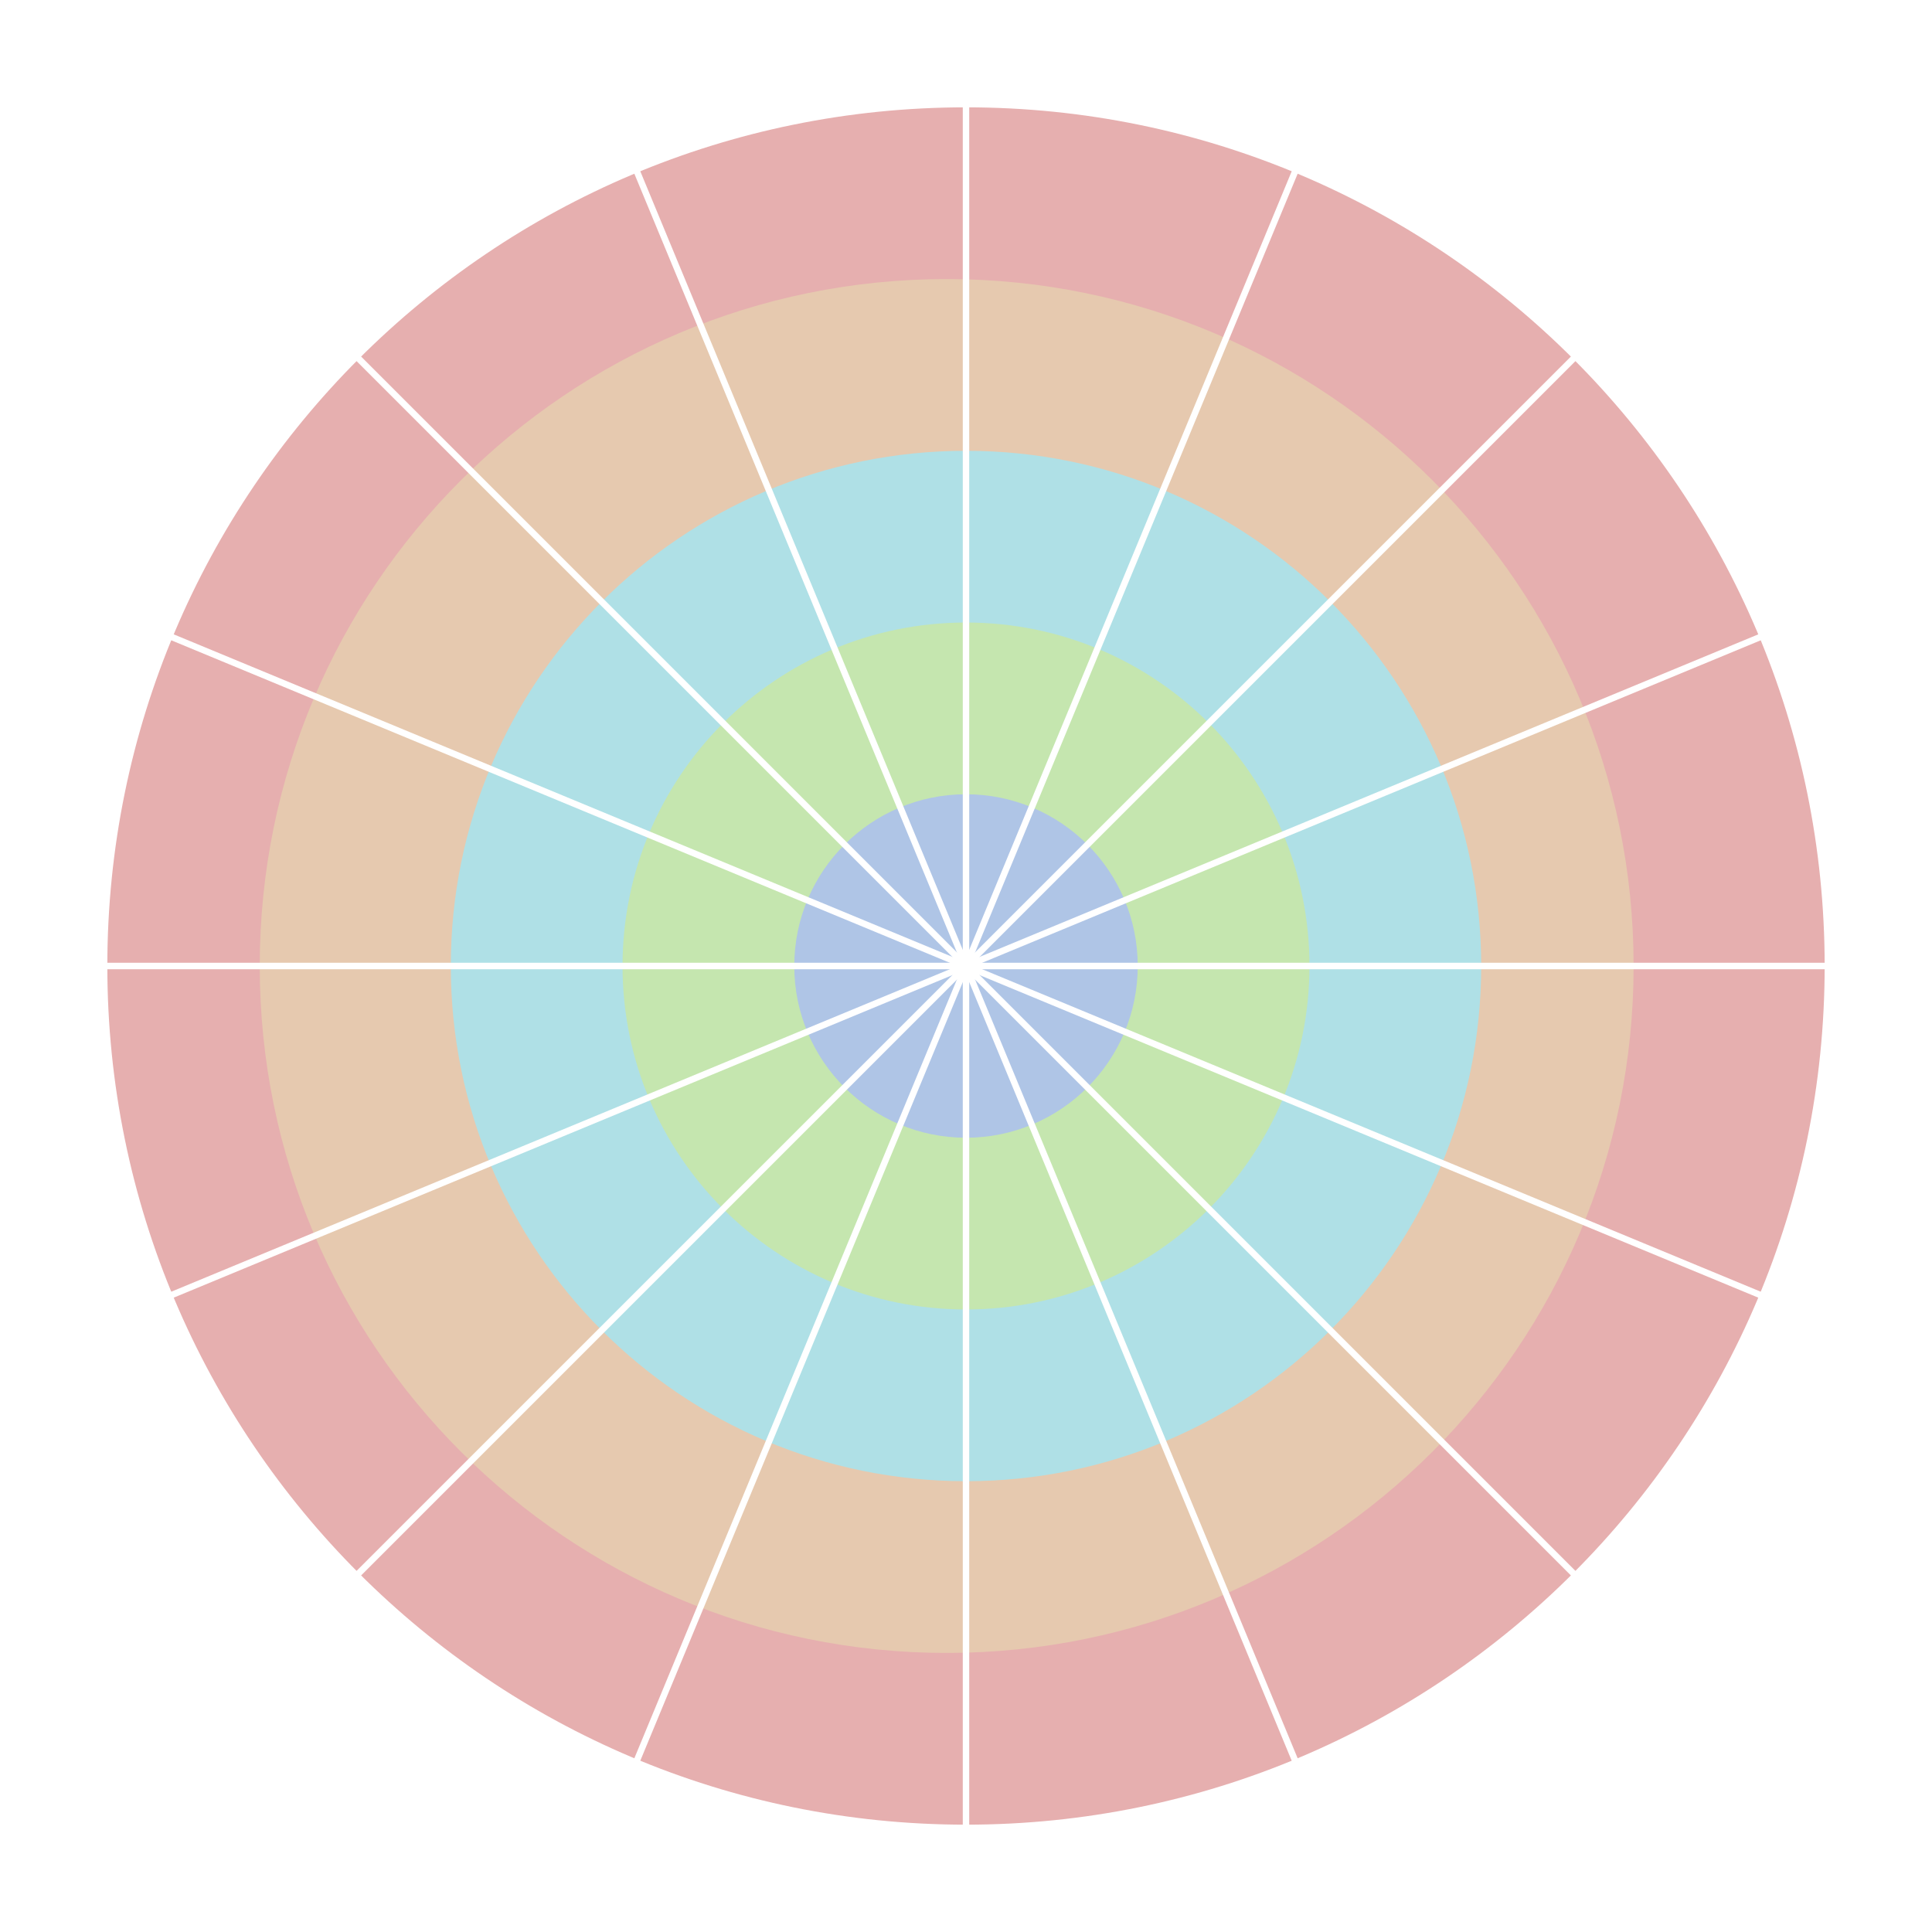
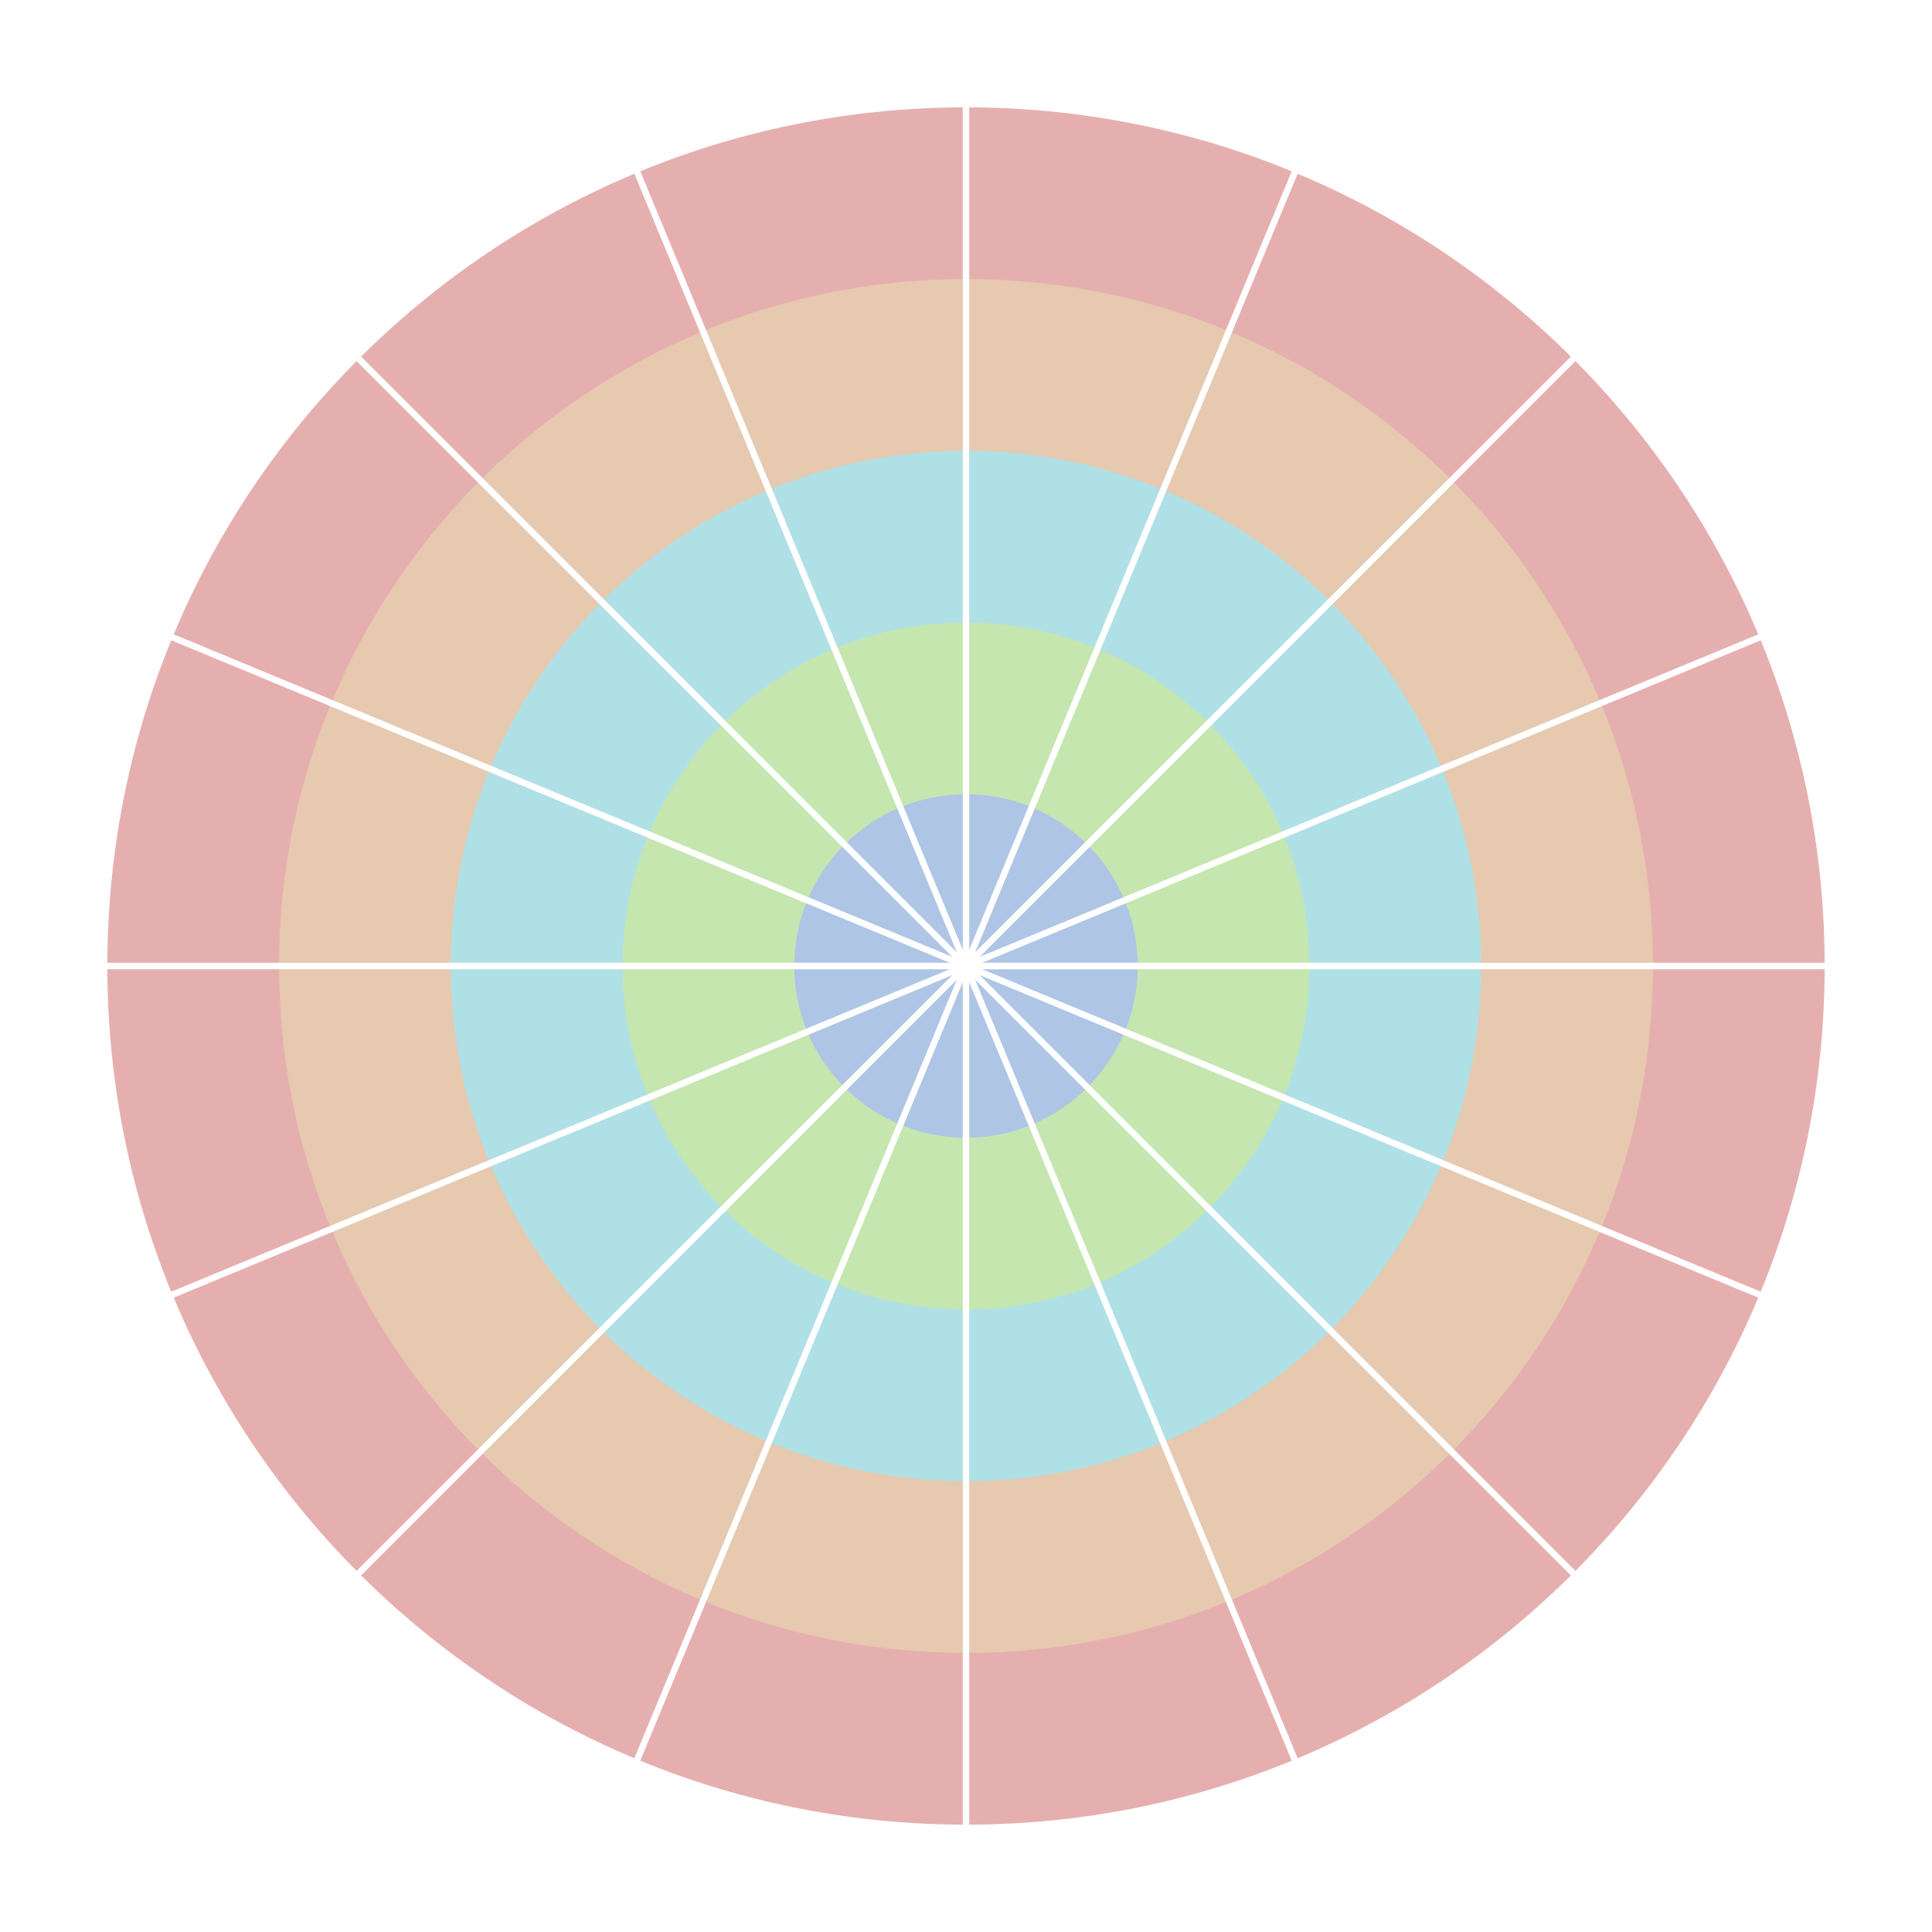
<svg xmlns="http://www.w3.org/2000/svg" width="900" height="900" viewBox="0 0 900 900">
  <defs>
    <clipPath id="clip-RadarChart">
      <rect width="900" height="900" />
    </clipPath>
  </defs>
  <g id="RadarChart" clip-path="url(#clip-RadarChart)">
    <rect width="900" height="900" fill="#fff" />
    <g id="Circles">
      <circle id="Circle_5" cx="400" cy="400" r="400" transform="translate(50 50)" fill="#e6afaf" />
-       <circle id="Circle_4" cx="320" cy="320" r="320" transform="translate(121 130)" fill="#e6c9af" />
+       <circle id="Circle_4" cx="320" cy="320" r="320" transform="translate(130 130)" fill="#e6c9af" />
      <circle id="Circle_3" cx="240" cy="240" r="240" transform="translate(210 210)" fill="#afe0e6" />
      <circle id="Circle_2" cx="160" cy="160" r="160" transform="translate(290 290)" fill="#c5e6af" />
      <circle id="Circle_1" cx="80" cy="80" r="80" transform="translate(370 370)" fill="#afc5e6" />
    </g>
    <g id="Lines">
      <line id="Line_8" y2="850" transform="translate(612.64 842.649) rotate(157.5)" fill="none" stroke="#fff" stroke-width="3" />
      <line id="Line_7" y2="850" transform="translate(750.52 750.52) rotate(135)" fill="none" stroke="#fff" stroke-width="3" />
      <line id="Line_6" y2="850" transform="translate(842.649 612.64) rotate(112.5)" fill="none" stroke="#fff" stroke-width="3" />
      <line id="Line_5" y2="850" transform="translate(875 450) rotate(90)" fill="none" stroke="#fff" stroke-width="3" />
      <line id="Line_4" y2="850" transform="translate(842.649 287.36) rotate(67.5)" fill="none" stroke="#fff" stroke-width="3" />
      <line id="Line_3" y2="850" transform="translate(750.52 149.48) rotate(45)" fill="none" stroke="#fff" stroke-width="3" />
      <line id="Line_2" y2="850" transform="translate(612.64 57.351) rotate(22.5)" fill="none" stroke="#fff" stroke-width="3" />
      <line id="Line_1" y2="850" transform="translate(450 25)" fill="none" stroke="#fff" stroke-width="3" />
    </g>
      %points%
    </g>
</svg>
